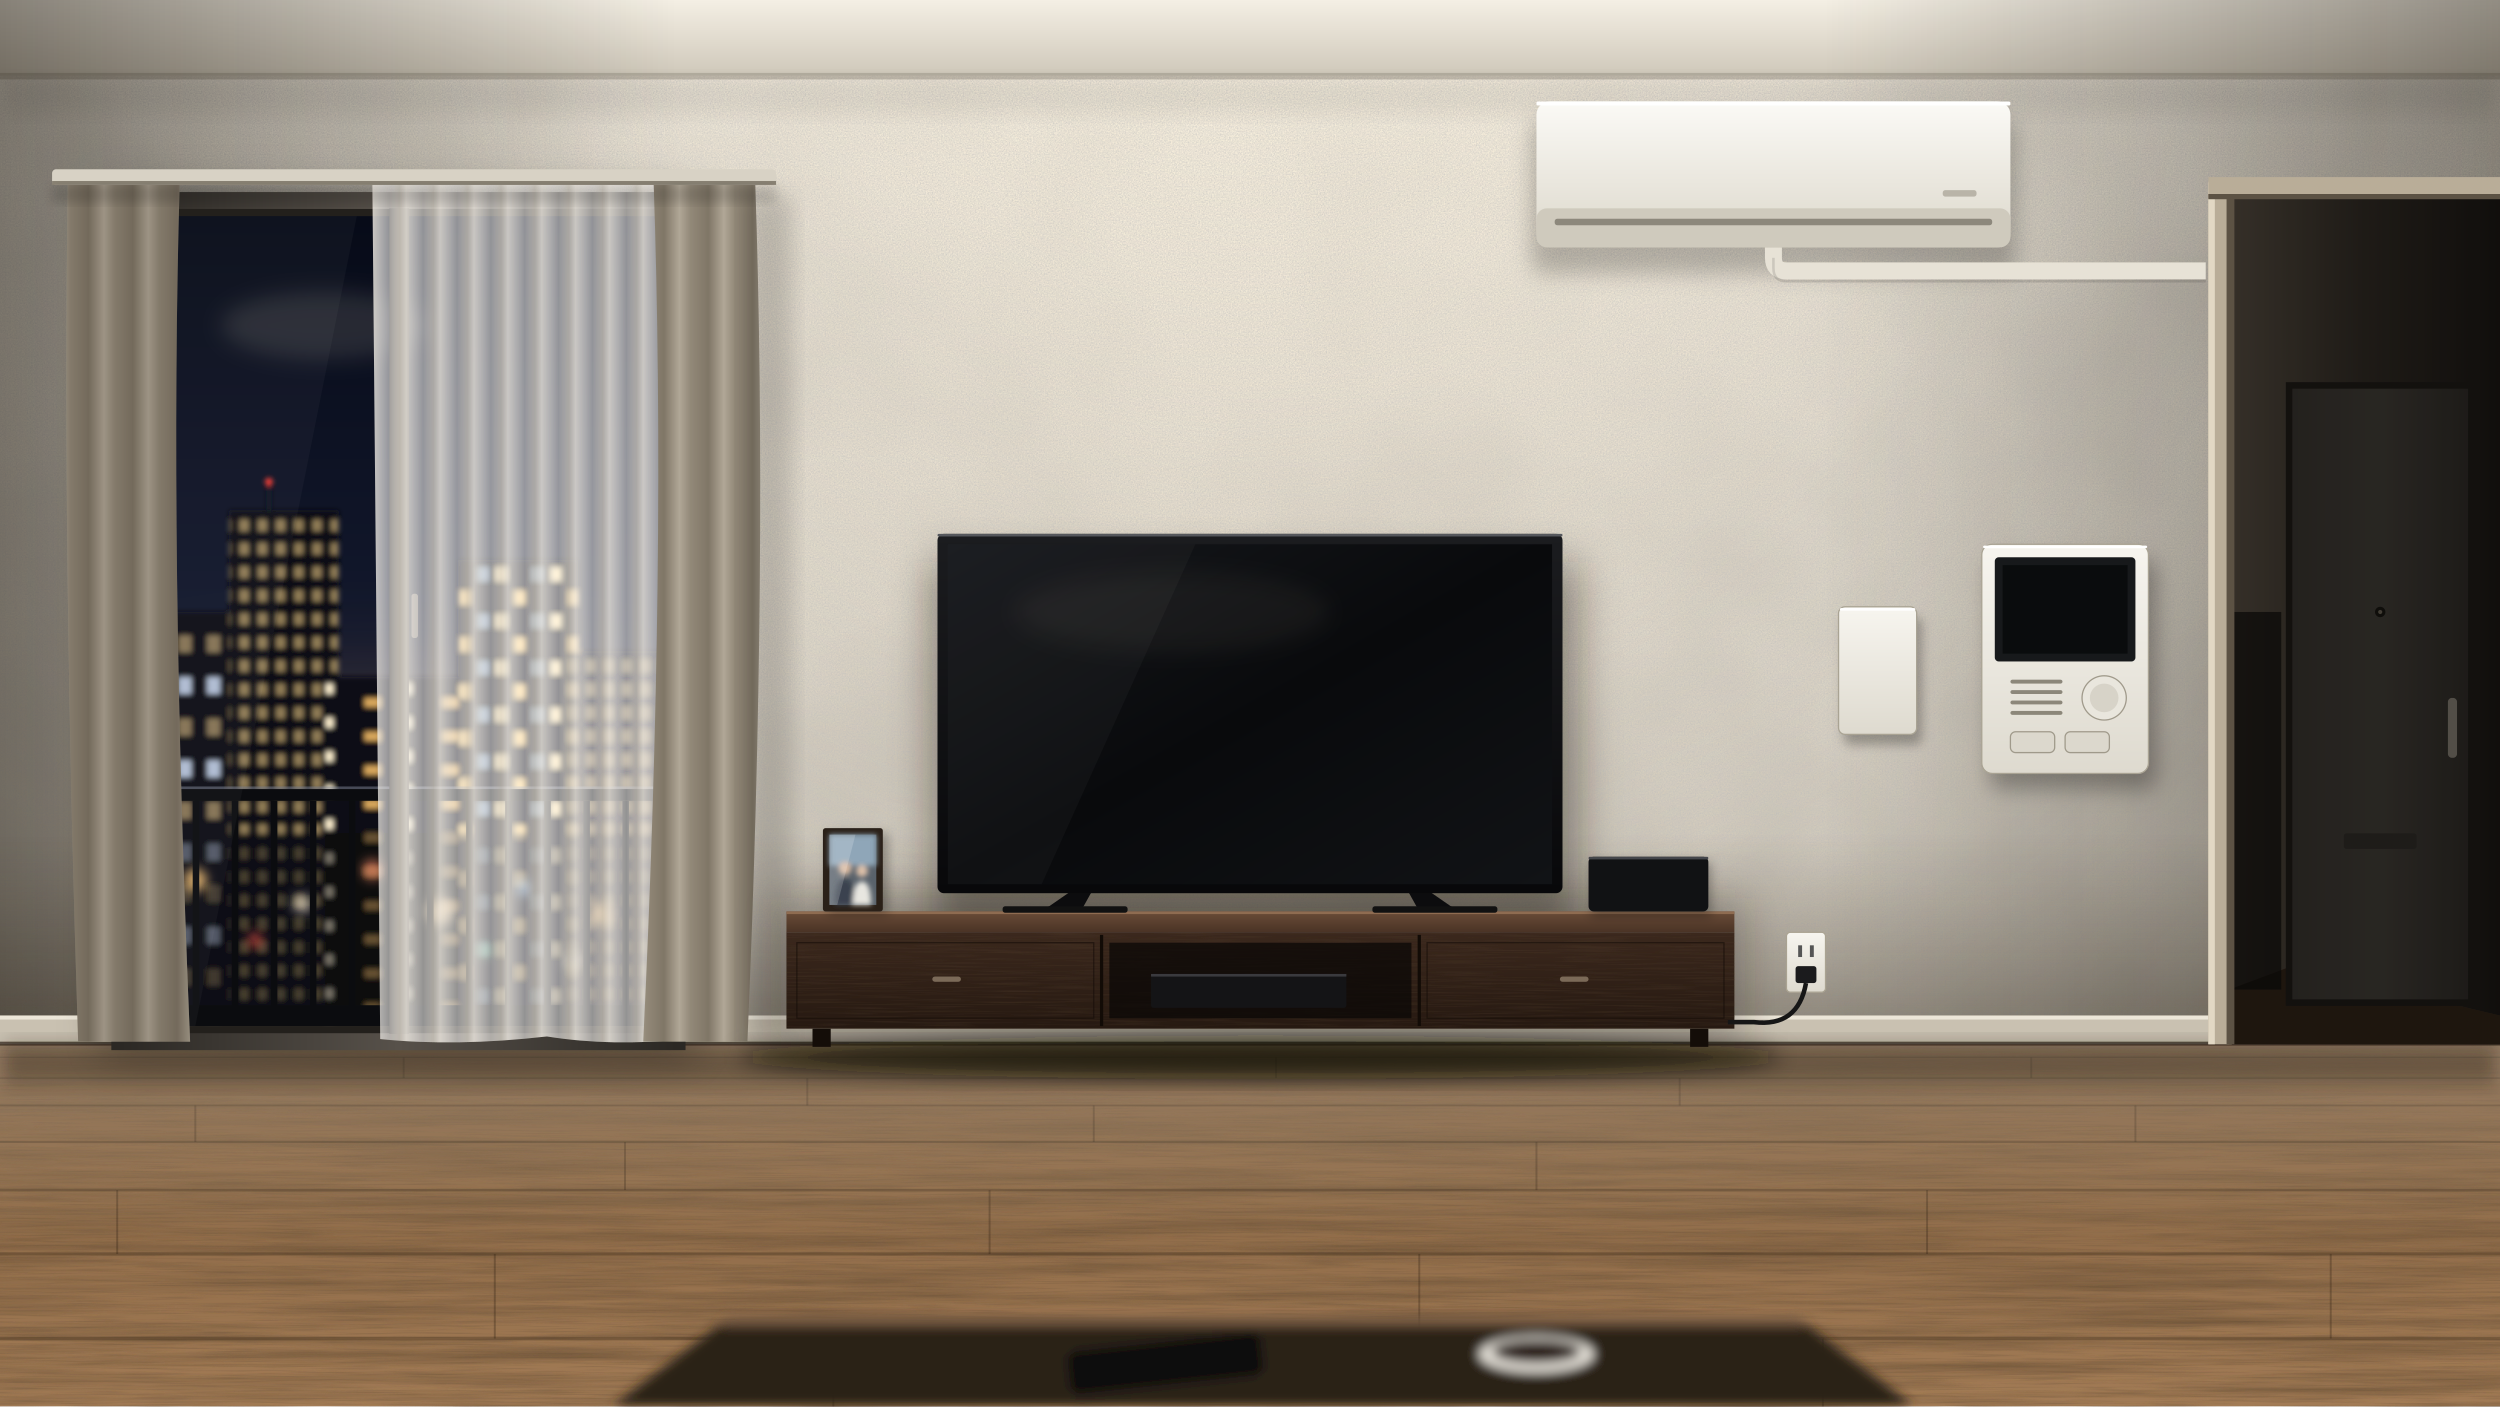
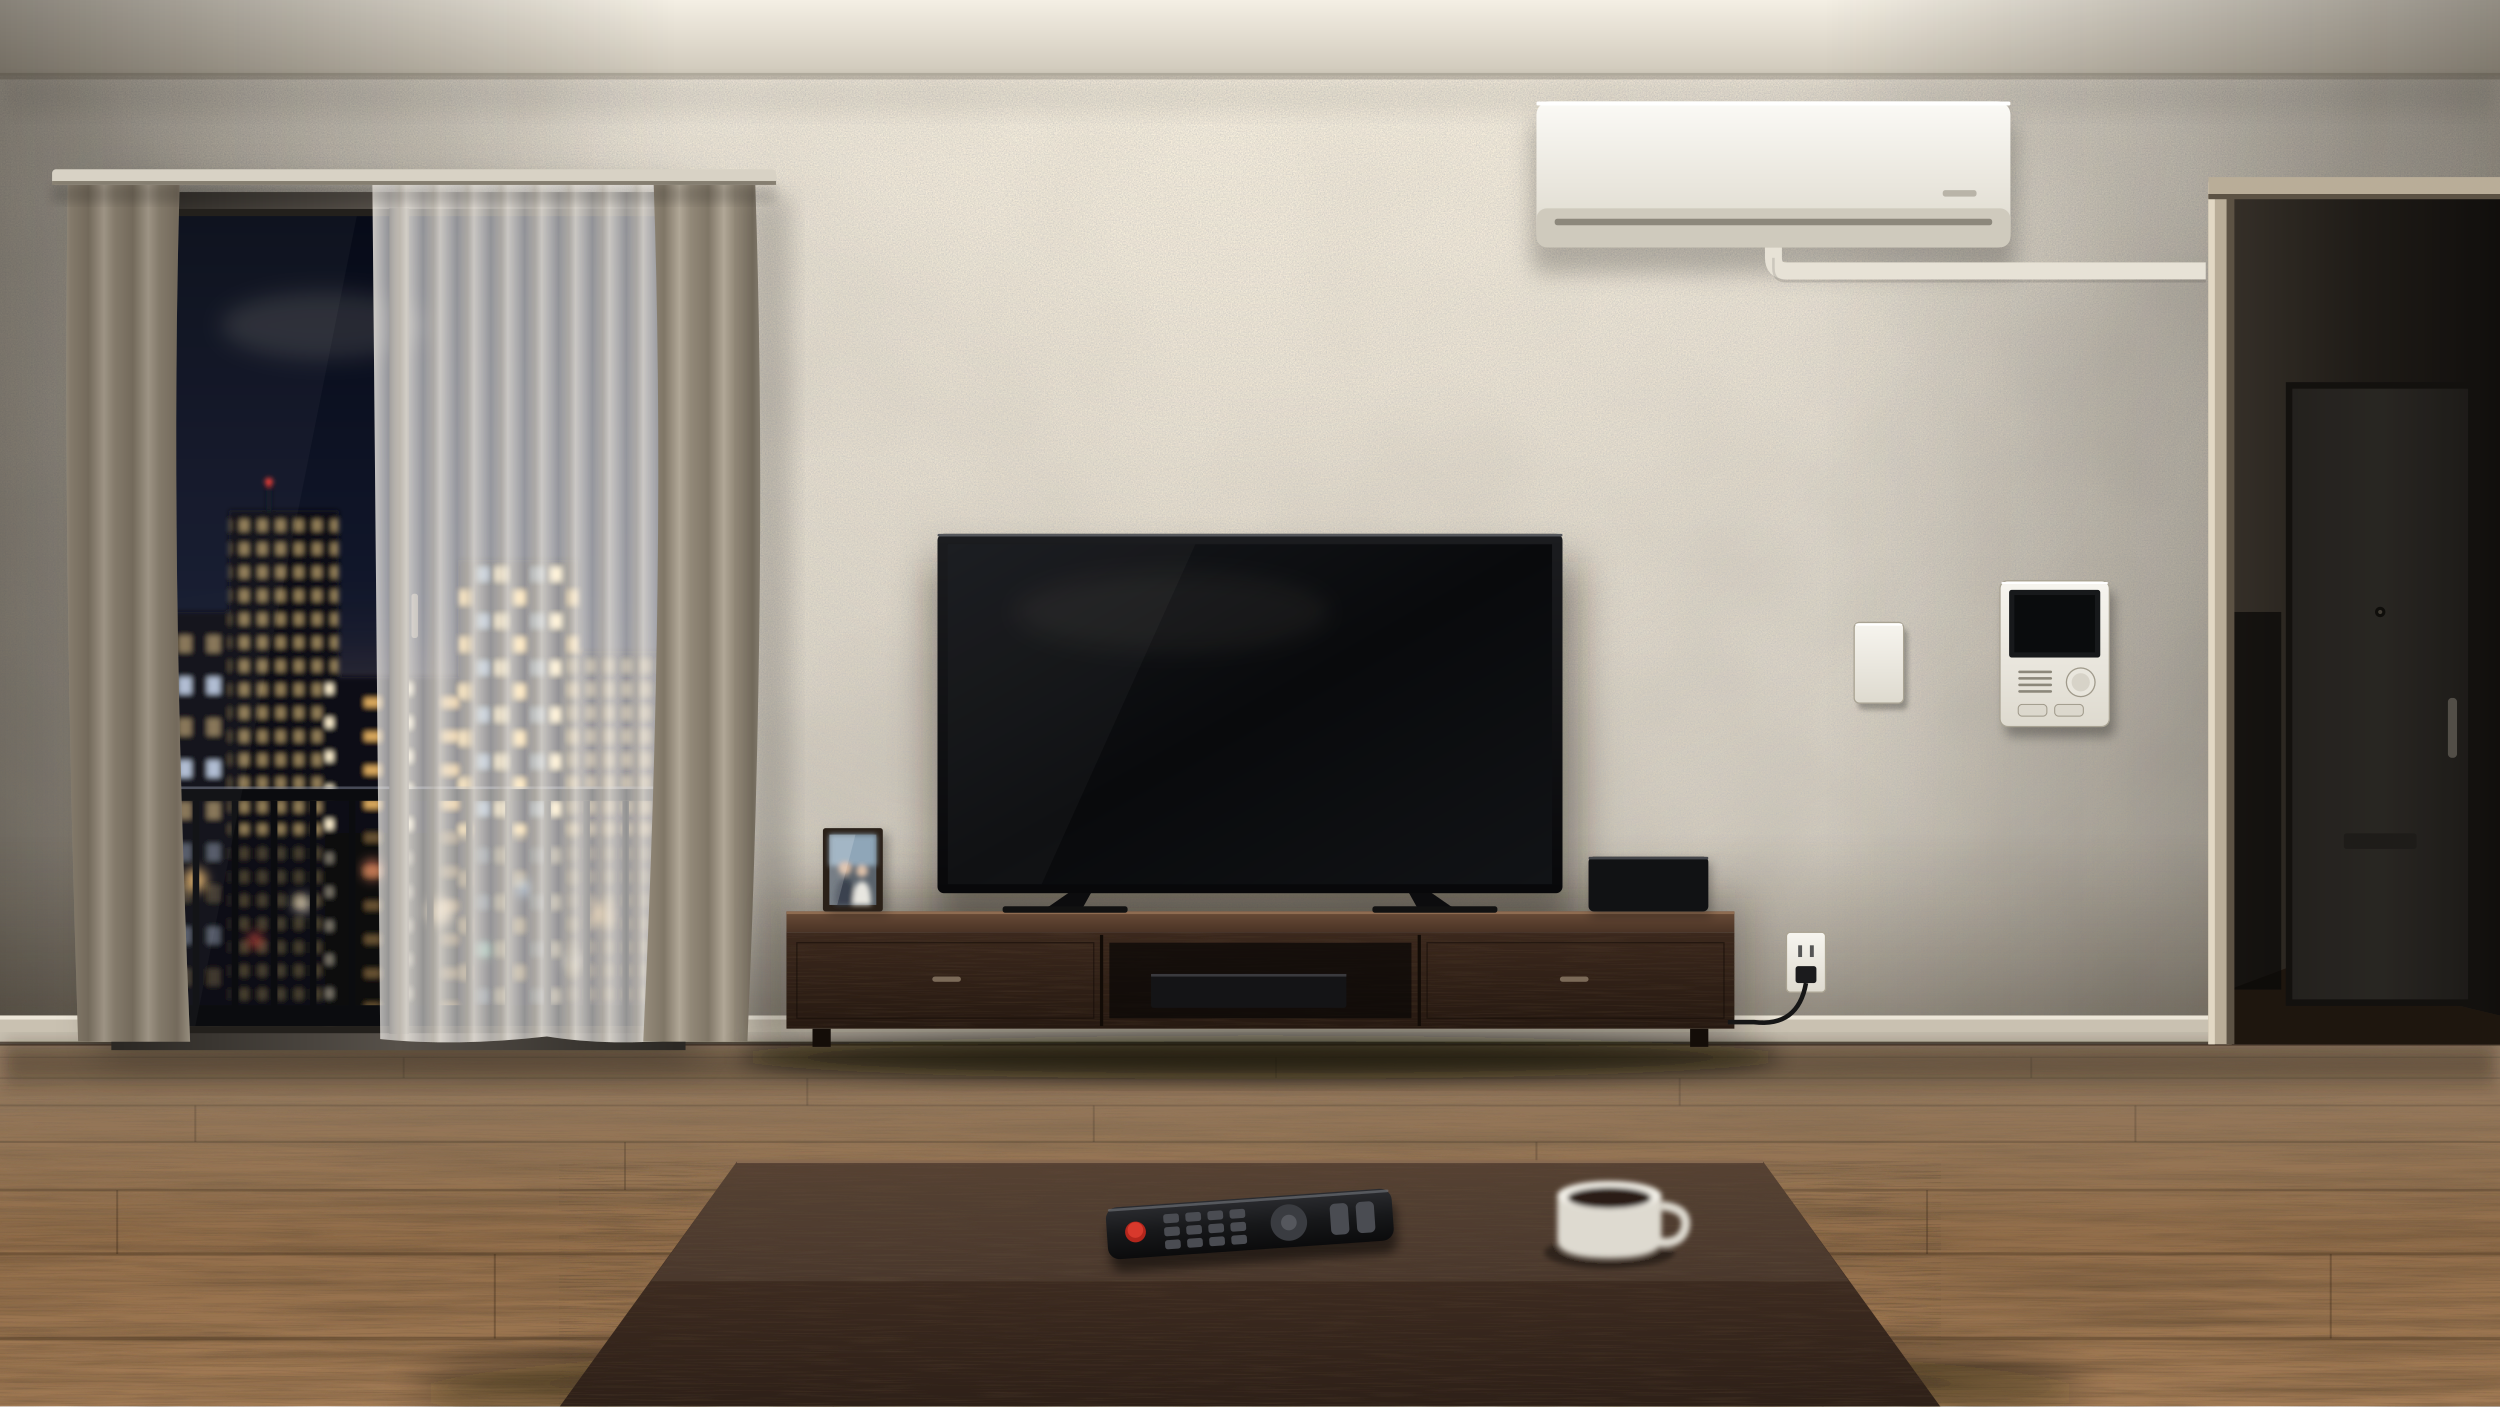
<svg xmlns="http://www.w3.org/2000/svg" viewBox="0 0 1920 1080" width="1920" height="1080">
  <defs>
    <filter id="b2" x="-20%" y="-20%" width="140%" height="140%">
      <feGaussianBlur stdDeviation="2" />
    </filter>
    <filter id="b4" x="-20%" y="-20%" width="140%" height="140%">
      <feGaussianBlur stdDeviation="4" />
    </filter>
    <filter id="b8" x="-30%" y="-30%" width="160%" height="160%">
      <feGaussianBlur stdDeviation="8" />
    </filter>
    <filter id="b16" x="-40%" y="-40%" width="180%" height="180%">
      <feGaussianBlur stdDeviation="16" />
    </filter>
    <filter id="b40" x="-60%" y="-60%" width="220%" height="220%">
      <feGaussianBlur stdDeviation="40" />
    </filter>
    <filter id="wallNoise" x="0" y="0" width="100%" height="100%">
      <feTurbulence type="fractalNoise" baseFrequency="0.85" numOctaves="2" seed="7" />
      <feColorMatrix values="0 0 0 0 0.5  0 0 0 0 0.5  0 0 0 0 0.5  0.9 0.9 0.9 0 -0.95" />
    </filter>
    <filter id="wallMottle" x="0" y="0" width="100%" height="100%">
      <feTurbulence type="fractalNoise" baseFrequency="0.006" numOctaves="3" seed="3" />
      <feColorMatrix values="0 0 0 0 0  0 0 0 0 0  0 0 0 0 0  1.2 0 0 0 -0.45" />
    </filter>
    <filter id="woodGrain" x="0" y="0" width="100%" height="100%">
      <feTurbulence type="fractalNoise" baseFrequency="0.004 0.11" numOctaves="4" seed="11" />
      <feColorMatrix values="0 0 0 0 0.16  0 0 0 0 0.09  0 0 0 0 0.04  1.6 0 0 0 -0.55" />
    </filter>
    <filter id="woodGrainFine" x="0" y="0" width="100%" height="100%">
      <feTurbulence type="fractalNoise" baseFrequency="0.02 0.7" numOctaves="2" seed="23" />
      <feColorMatrix values="0 0 0 0 0.1  0 0 0 0 0.06  0 0 0 0 0.03  1.1 0 0 0 -0.5" />
    </filter>
    <linearGradient id="wallBase" x1="0" y1="0" x2="0" y2="1">
      <stop offset="0" stop-color="#e9e3d6" />
      <stop offset=".55" stop-color="#d8d1c3" />
      <stop offset="1" stop-color="#bfb7a8" />
    </linearGradient>
    <radialGradient id="lightPool" cx="960" cy="-60" r="1250" gradientUnits="userSpaceOnUse">
      <stop offset="0" stop-color="#fff6e2" stop-opacity=".75" />
      <stop offset=".45" stop-color="#fff2dc" stop-opacity=".22" />
      <stop offset="1" stop-color="#fff" stop-opacity="0" />
    </radialGradient>
    <linearGradient id="aoL" x1="0" x2="1">
      <stop offset="0" stop-color="#1a140c" stop-opacity=".5" />
      <stop offset="1" stop-color="#1a140c" stop-opacity="0" />
    </linearGradient>
    <linearGradient id="aoR" x1="1" x2="0">
      <stop offset="0" stop-color="#1a140c" stop-opacity=".45" />
      <stop offset="1" stop-color="#1a140c" stop-opacity="0" />
    </linearGradient>
    <linearGradient id="aoB" x1="0" y1="1" x2="0" y2="0">
      <stop offset="0" stop-color="#20170c" stop-opacity=".34" />
      <stop offset="1" stop-color="#20170c" stop-opacity="0" />
    </linearGradient>
    <linearGradient id="ceil" x1="0" y1="0" x2="0" y2="1">
      <stop offset="0" stop-color="#f4efe4" />
      <stop offset="1" stop-color="#cfc8ba" />
    </linearGradient>
    <linearGradient id="floorBase" x1="0" y1="0" x2="0" y2="1">
      <stop offset="0" stop-color="#6d4f35" />
      <stop offset=".35" stop-color="#8b6846" />
      <stop offset="1" stop-color="#a27b55" />
    </linearGradient>
    <linearGradient id="floorGloss" x1="0" y1="0" x2="0" y2="1">
      <stop offset="0" stop-color="#fff3dc" stop-opacity=".26" />
      <stop offset="1" stop-color="#fff3dc" stop-opacity="0" />
    </linearGradient>
    <linearGradient id="sky" x1="0" y1="0" x2="0" y2="1">
      <stop offset="0" stop-color="#070b18" />
      <stop offset=".6" stop-color="#141a30" />
      <stop offset=".85" stop-color="#3a2f3c" />
      <stop offset="1" stop-color="#5a4038" />
    </linearGradient>
    <pattern id="winA" width="14" height="18" patternUnits="userSpaceOnUse">
      <rect width="14" height="18" fill="#0a0d16" />
      <rect x="2" y="3" width="7" height="9" fill="#ffd98a" opacity=".55" />
    </pattern>
    <pattern id="winB" width="42" height="36" patternUnits="userSpaceOnUse">
      <rect width="42" height="36" fill="#0c0f19" />
      <rect x="3" y="4" width="8" height="10" fill="#ffe6ae" />
      <rect x="31" y="4" width="8" height="10" fill="#9fc4e8" opacity=".7" />
      <rect x="17" y="22" width="8" height="10" fill="#ffcf7a" />
    </pattern>
    <pattern id="winC" width="60" height="26" patternUnits="userSpaceOnUse">
      <rect width="60" height="26" fill="#090b13" />
      <rect x="4" y="5" width="12" height="8" fill="#fff0cf" />
      <rect x="40" y="16" width="12" height="7" fill="#ffc46a" opacity=".85" />
    </pattern>
    <pattern id="winD" width="22" height="64" patternUnits="userSpaceOnUse">
      <rect width="22" height="64" fill="#0b0e17" />
      <rect x="5" y="8" width="10" height="13" fill="#d7e6ff" opacity=".8" />
      <rect x="5" y="40" width="10" height="13" fill="#ffd893" opacity=".5" />
    </pattern>
    <clipPath id="glass">
      <rect x="104" y="166" width="404" height="622" />
    </clipPath>
    <linearGradient id="drape" x1="0" x2="34" y2="0" spreadMethod="repeat" gradientUnits="userSpaceOnUse">
      <stop offset="0" stop-color="#8f8676" />
      <stop offset=".35" stop-color="#c9c0af" />
      <stop offset=".6" stop-color="#a59c8b" />
      <stop offset="1" stop-color="#8f8676" />
    </linearGradient>
    <linearGradient id="sheer" x1="0" x2="26" y2="0" spreadMethod="repeat" gradientUnits="userSpaceOnUse">
      <stop offset="0" stop-color="#f6f2ea" stop-opacity=".78" />
      <stop offset=".5" stop-color="#ffffff" stop-opacity=".5" />
      <stop offset=".8" stop-color="#d9d4ca" stop-opacity=".72" />
      <stop offset="1" stop-color="#f6f2ea" stop-opacity=".78" />
    </linearGradient>
    <linearGradient id="frame" x1="0" x2="1">
      <stop offset="0" stop-color="#2b2824" />
      <stop offset=".5" stop-color="#57514a" />
      <stop offset="1" stop-color="#2b2824" />
    </linearGradient>
    <linearGradient id="boardTop" x1="0" y1="0" x2="0" y2="1">
      <stop offset="0" stop-color="#6a4c38" />
      <stop offset="1" stop-color="#4a3325" />
    </linearGradient>
    <linearGradient id="boardFront" x1="0" y1="0" x2="0" y2="1">
      <stop offset="0" stop-color="#3b281d" />
      <stop offset="1" stop-color="#261911" />
    </linearGradient>
    <linearGradient id="bezel" x1="0" y1="0" x2="0" y2="1">
      <stop offset="0" stop-color="#1b1c1f" />
      <stop offset="1" stop-color="#08080a" />
    </linearGradient>
    <linearGradient id="screenOff" x1="0" y1="0" x2="1" y2="1">
      <stop offset="0" stop-color="#16181c" />
      <stop offset=".5" stop-color="#090a0c" />
      <stop offset="1" stop-color="#111316" />
    </linearGradient>
    <linearGradient id="plastic" x1="0" y1="0" x2="0" y2="1">
      <stop offset="0" stop-color="#f7f5ef" />
      <stop offset="1" stop-color="#dedacf" />
    </linearGradient>
    <linearGradient id="hall" x1="0" x2="1">
      <stop offset="0" stop-color="#4a4238" />
      <stop offset=".5" stop-color="#2a251f" />
      <stop offset="1" stop-color="#171411" />
    </linearGradient>
    <linearGradient id="door" x1="0" x2="1">
      <stop offset="0" stop-color="#5d5850" />
      <stop offset=".5" stop-color="#6d675e" />
      <stop offset="1" stop-color="#4a463f" />
    </linearGradient>
    <linearGradient id="ac" x1="0" y1="0" x2="0" y2="1">
      <stop offset="0" stop-color="#fbfaf6" />
      <stop offset=".8" stop-color="#e2ded3" />
      <stop offset="1" stop-color="#bdb8ab" />
    </linearGradient>
  </defs>
  <rect width="1920" height="800" fill="url(#wallBase)" />
  <rect width="1920" height="800" filter="url(#wallMottle)" opacity=".12" />
  <rect width="1920" height="800" fill="url(#lightPool)" />
  <rect width="1920" height="800" filter="url(#wallNoise)" opacity=".5" />
  <rect width="1920" height="58" fill="url(#ceil)" />
  <rect y="56" width="1920" height="5" fill="#9d9688" opacity=".55" />
  <rect y="61" width="1920" height="26" fill="#000" opacity=".07" filter="url(#b8)" />
  <rect width="520" height="800" fill="url(#aoL)" />
  <rect x="1400" width="520" height="800" fill="url(#aoR)" />
  <rect y="640" width="1920" height="160" fill="url(#aoB)" />
  <rect y="800" width="1920" height="280" fill="url(#floorBase)" />
  <rect y="800" width="1920" height="280" filter="url(#woodGrain)" opacity=".85" />
  <rect y="800" width="1920" height="280" filter="url(#woodGrainFine)" opacity=".5" />
  <g stroke="#2a1b10" stroke-opacity=".3" fill="none">
    <path d="M0 812H1920" stroke-width="1" />
    <path d="M0 828H1920" stroke-width="1.2" />
    <path d="M0 849H1920" stroke-width="1.4" />
    <path d="M0 877H1920" stroke-width="1.7" />
    <path d="M0 914H1920" stroke-width="2" />
    <path d="M0 963H1920" stroke-width="2.4" />
    <path d="M0 1028H1920" stroke-width="2.8" />
    <path d="M310 812v16M980 812v16M1560 812v16M620 828v21M1290 828v21M150 849v28M840 849v28M1640 849v28M480 877v37M1180 877v37M90 914v49M760 914v49M1480 914v49M380 963v65M1090 963v65M1790 963v65M640 1028v52M1400 1028v52" stroke-width="1.5" />
  </g>
  <rect y="800" width="1920" height="150" fill="url(#floorGloss)" />
  <rect y="780" width="1920" height="22" fill="#c9c1b1" />
  <rect y="780" width="1920" height="3" fill="#ece6d8" />
  <rect y="800" width="1920" height="3" fill="#2c2015" opacity=".7" />
  <rect y="802" width="1920" height="30" fill="#1c130a" opacity=".35" filter="url(#b8)" />
  <g>
    <rect x="1712" y="150" width="208" height="652" fill="url(#hall)" />
    <path d="M1712 802 L1920 802 L1920 780 L1760 742 L1712 760Z" fill="#4a3624" />
    <path d="M1712 802 L1920 802 L1920 780 L1760 742 L1712 760Z" fill="#000" opacity=".45" />
    <rect x="1758" y="296" width="140" height="474" fill="url(#door)" />
    <rect x="1758" y="296" width="140" height="474" fill="#0d0b09" opacity=".55" />
    <rect x="1758" y="296" width="140" height="474" fill="none" stroke="#1a1714" stroke-width="5" />
    <circle cx="1828" cy="470" r="4" fill="#15130f" />
    <circle cx="1828" cy="470" r="1.6" fill="#8a8170" opacity=".6" />
    <rect x="1880" y="536" width="7" height="46" rx="3" fill="#8f897c" opacity=".7" />
    <rect x="1800" y="640" width="56" height="12" rx="2" fill="#2a2723" />
    <rect x="1712" y="470" width="40" height="290" fill="#0c0a08" opacity=".7" />
    <rect x="1712" y="150" width="208" height="652" fill="#000" opacity=".28" />
    <rect x="1696" y="140" width="18" height="662" fill="#b9ad98" />
    <rect x="1696" y="140" width="5" height="662" fill="#e2d8c4" />
    <rect x="1710" y="150" width="6" height="652" fill="#5c5244" />
    <rect x="1696" y="136" width="224" height="16" fill="#b9ad98" />
    <rect x="1696" y="149" width="224" height="4" fill="#5c5244" />
  </g>
  <g>
    <rect x="78" y="146" width="456" height="666" fill="#000" opacity=".3" filter="url(#b16)" />
    <rect x="92" y="154" width="428" height="646" fill="#23201c" />
    <g clip-path="url(#glass)">
      <rect x="104" y="166" width="404" height="622" fill="url(#sky)" />
      <ellipse cx="300" cy="640" rx="330" ry="110" fill="#c98a52" opacity=".28" filter="url(#b40)" />
      <g filter="url(#b2)">
        <rect x="96" y="470" width="92" height="330" fill="url(#winD)" />
        <rect x="176" y="392" width="84" height="400" fill="url(#winA)" />
        <rect x="250" y="520" width="130" height="280" fill="url(#winC)" />
        <rect x="352" y="430" width="92" height="370" fill="url(#winB)" />
        <rect x="430" y="500" width="90" height="300" fill="url(#winA)" opacity=".8" />
        <rect x="205" y="372" width="3" height="22" fill="#11131c" />
        <circle cx="206.5" cy="370" r="3" fill="#ff3b30" />
        <rect x="96" y="640" width="424" height="160" fill="#07090f" opacity=".55" />
      </g>
      <g filter="url(#b4)">
        <circle cx="150" cy="676" r="9" fill="#ffc977" opacity=".8" />
        <circle cx="232" cy="694" r="7" fill="#fff1d4" opacity=".7" />
        <circle cx="286" cy="668" r="8" fill="#ff8f6a" opacity=".65" />
        <circle cx="338" cy="700" r="10" fill="#ffd9a0" opacity=".7" />
        <circle cx="402" cy="682" r="6" fill="#9fd0ff" opacity=".6" />
        <circle cx="462" cy="702" r="9" fill="#ffc977" opacity=".7" />
        <circle cx="196" cy="722" r="6" fill="#ff5a4a" opacity=".6" />
        <circle cx="372" cy="730" r="5" fill="#7dffb0" opacity=".55" />
        <circle cx="120" cy="716" r="6" fill="#fff" opacity=".45" />
        <circle cx="440" cy="738" r="7" fill="#fff0c0" opacity=".5" />
      </g>
      <g fill="#0b0c0f">
        <rect x="96" y="606" width="424" height="9" />
        <rect x="96" y="772" width="424" height="20" />
        <path d="M118 615h5v160h-5zM148 615h5v160h-5zM178 615h5v160h-5zM208 615h5v160h-5zM238 615h5v160h-5zM268 615h5v160h-5zM298 615h5v160h-5zM328 615h5v160h-5zM358 615h5v160h-5zM388 615h5v160h-5zM418 615h5v160h-5zM448 615h5v160h-5zM478 615h5v160h-5z" />
      </g>
      <rect x="96" y="604" width="424" height="2" fill="#7f8695" opacity=".5" />
      <path d="M104 166h170L150 788h-46z" fill="#fff" opacity=".035" />
      <ellipse cx="250" cy="250" rx="80" ry="26" fill="#fff3d8" opacity=".12" filter="url(#b8)" />
    </g>
    <rect x="92" y="154" width="428" height="646" fill="none" stroke="url(#frame)" stroke-width="13" />
    <rect x="299" y="160" width="15" height="634" fill="url(#frame)" />
    <rect x="316" y="456" width="5" height="34" rx="2" fill="#77706a" />
    <path d="M286 142 H526 V798 Q470 804 420 796 Q350 804 292 798 Z" fill="url(#sheer)" />
    <path d="M286 142 H526 V798 Q470 804 420 796 Q350 804 292 798 Z" fill="#fff8ea" opacity=".12" />
    <path d="M52 140 H138 Q130 420 146 800 H60 Q48 430 52 140Z" fill="url(#drape)" />
    <path d="M52 140 H138 Q130 420 146 800 H60 Q48 430 52 140Z" fill="#2a2216" opacity=".28" />
    <path d="M502 140 H580 Q590 430 574 800 H494 Q512 430 502 140Z" fill="url(#drape)" />
    <path d="M502 140 H580 Q590 430 574 800 H494 Q512 430 502 140Z" fill="#2a2216" opacity=".16" />
    <rect x="574" y="150" width="34" height="650" fill="#000" opacity=".16" filter="url(#b8)" />
    <rect x="40" y="130" width="556" height="12" rx="3" fill="#d8d2c5" />
    <rect x="40" y="139" width="556" height="3" fill="#8c8576" />
    <rect x="40" y="142" width="556" height="14" fill="#000" opacity=".15" filter="url(#b4)" />
  </g>
  <g>
    <rect x="1176" y="92" width="372" height="118" rx="10" fill="#000" opacity=".22" filter="url(#b8)" />
    <rect x="1180" y="78" width="364" height="112" rx="10" fill="url(#ac)" />
    <rect x="1180" y="160" width="364" height="30" rx="8" fill="#cfcabd" />
    <rect x="1194" y="168" width="336" height="5" rx="2" fill="#8d887c" />
    <rect x="1180" y="78" width="364" height="3" rx="1" fill="#fff" />
    <rect x="1492" y="146" width="26" height="5" rx="2" fill="#b9b4a8" />
    <path d="M1362 190 v8 q0 10 10 10 h322" fill="none" stroke="#e7e2d6" stroke-width="13" />
    <path d="M1362 190 v8 q0 10 10 10 h322" fill="none" stroke="#000" stroke-opacity=".12" stroke-width="2" transform="translate(0 8)" />
  </g>
  <g>
    <rect x="716" y="432" width="496" height="290" fill="#1a130a" opacity=".42" filter="url(#b16)" />
    <rect x="600" y="690" width="740" height="110" fill="#1a130a" opacity=".3" filter="url(#b16)" />
    <ellipse cx="968" cy="812" rx="400" ry="16" fill="#0d0804" opacity=".7" filter="url(#b8)" />
    <rect x="604" y="700" width="728" height="16" fill="url(#boardTop)" />
    <rect x="604" y="700" width="728" height="2" fill="#a07a5c" opacity=".7" />
    <rect x="604" y="716" width="728" height="74" fill="url(#boardFront)" />
    <rect x="604" y="716" width="728" height="74" filter="url(#woodGrainFine)" opacity=".5" />
    <path d="M846 718v70M1090 718v70" stroke="#120b06" stroke-width="2.5" />
    <rect x="612" y="724" width="228" height="58" fill="none" stroke="#150d08" stroke-opacity=".6" />
    <rect x="852" y="724" width="232" height="58" fill="#0a0705" opacity=".75" />
    <rect x="1096" y="724" width="228" height="58" fill="none" stroke="#150d08" stroke-opacity=".6" />
    <rect x="884" y="748" width="150" height="26" rx="2" fill="#141416" />
    <rect x="884" y="748" width="150" height="2" fill="#3a3a3e" />
    <rect x="716" y="750" width="22" height="4" rx="2" fill="#7b6a58" />
    <rect x="1198" y="750" width="22" height="4" rx="2" fill="#7b6a58" />
    <rect x="624" y="790" width="14" height="14" fill="#140d08" />
    <rect x="1298" y="790" width="14" height="14" fill="#140d08" />
    <path d="M800 700l26-18h14l-10 18zM1120 700l-26-18h-14l10 18z" fill="#0c0c0e" />
    <rect x="770" y="696" width="96" height="5" rx="2" fill="#111" />
    <rect x="1054" y="696" width="96" height="5" rx="2" fill="#111" />
    <rect x="720" y="410" width="480" height="276" rx="5" fill="url(#bezel)" />
    <rect x="720" y="410" width="480" height="2" rx="1" fill="#55575c" />
    <rect x="728" y="418" width="464" height="261" fill="url(#screenOff)" />
    <path d="M728 418h190L800 679h-72z" fill="#fff" opacity=".03" />
    <ellipse cx="900" cy="470" rx="120" ry="30" fill="#fff0d0" opacity=".05" filter="url(#b8)" />
    <rect x="636" y="640" width="46" height="62" fill="#000" opacity=".3" filter="url(#b4)" />
    <rect x="632" y="636" width="46" height="64" rx="2" fill="#2a2018" />
    <rect x="637" y="641" width="36" height="54" fill="#59626b" />
    <g filter="url(#b2)">
      <rect x="637" y="641" width="36" height="24" fill="#8fa6b8" />
      <circle cx="649" cy="667" r="5" fill="#d9b9a0" />
      <path d="M641 695q0-20 8-20t8 20z" fill="#3b4250" />
      <circle cx="662" cy="669" r="4.5" fill="#dcc0a8" />
      <path d="M655 695q0-18 7-18t7 18z" fill="#e8e6e0" />
    </g>
    <path d="M637 641h20l-14 54h-6z" fill="#fff" opacity=".18" />
    <rect x="1222" y="662" width="92" height="42" fill="#000" opacity=".3" filter="url(#b4)" />
    <rect x="1220" y="658" width="92" height="42" rx="4" fill="#111214" />
    <rect x="1220" y="658" width="92" height="2" rx="1" fill="#44464b" />
    <rect x="1372" y="716" width="30" height="46" rx="3" fill="url(#plastic)" stroke="#aaa392" />
    <rect x="1381" y="726" width="3" height="9" fill="#555" />
    <rect x="1390" y="726" width="3" height="9" fill="#555" />
    <rect x="1379" y="742" width="16" height="13" rx="2" fill="#1b1b1d" />
    <path d="M1387 755 q-6 34 -40 30 h-20" fill="none" stroke="#161616" stroke-width="3.5" />
  </g>
  <g>
-     <rect x="1416" y="474" width="60" height="98" rx="5" fill="#000" opacity=".28" filter="url(#b4)" />
-     <rect x="1412" y="466" width="60" height="98" rx="5" fill="url(#plastic)" />
-     <rect x="1412" y="466" width="60" height="98" rx="5" fill="none" stroke="#a9a393" stroke-width="1" />
-     <rect x="1413" y="467" width="58" height="2" rx="1" fill="#fff" />
-   </g>
-   <g>
-     <rect x="1528" y="430" width="128" height="176" rx="8" fill="#000" opacity=".3" filter="url(#b8)" />
-     <rect x="1522" y="418" width="128" height="176" rx="8" fill="url(#plastic)" />
-     <rect x="1522" y="418" width="128" height="176" rx="8" fill="none" stroke="#a9a393" />
-     <rect x="1523" y="419" width="126" height="2" rx="1" fill="#fff" />
-     <rect x="1532" y="428" width="108" height="80" rx="3" fill="#17191b" />
-     <rect x="1538" y="434" width="96" height="68" fill="#0a0c0d" />
+     <rect x="1427" y="483" width="38" height="62" rx="4" fill="#000" opacity=".28" filter="url(#b2)" />
+     <rect x="1424" y="478" width="38" height="62" rx="4" fill="url(#plastic)" />
+     <rect x="1424" y="478" width="38" height="62" rx="4" fill="none" stroke="#a9a393" stroke-width="1" />
+     <rect x="1425" y="479" width="36" height="1.5" rx="1" fill="#fff" />
+   </g>
+   <g>
+     <rect x="1540" y="454" width="84" height="112" rx="6" fill="#000" opacity=".3" filter="url(#b4)" />
+     <rect x="1536" y="446" width="84" height="112" rx="6" fill="url(#plastic)" />
+     <rect x="1536" y="446" width="84" height="112" rx="6" fill="none" stroke="#a9a393" />
+     <rect x="1537" y="447" width="82" height="1.5" rx="1" fill="#fff" />
+     <rect x="1543" y="453" width="70" height="52" rx="2" fill="#17191b" />
+     <rect x="1547" y="457" width="62" height="44" fill="#0a0c0d" />
    <g fill="#8c877a">
-       <rect x="1544" y="522" width="40" height="3" rx="1.5" />
-       <rect x="1544" y="530" width="40" height="3" rx="1.5" />
-       <rect x="1544" y="538" width="40" height="3" rx="1.5" />
-       <rect x="1544" y="546" width="40" height="3" rx="1.5" />
-     </g>
-     <circle cx="1616" cy="536" r="17" fill="#e9e6dd" stroke="#a09a8b" />
-     <circle cx="1616" cy="536" r="11" fill="#d7d3c8" />
-     <rect x="1544" y="562" width="34" height="16" rx="4" fill="#dcd8cd" stroke="#a09a8b" />
-     <rect x="1586" y="562" width="34" height="16" rx="4" fill="#dcd8cd" stroke="#a09a8b" />
-   </g>
-   <g filter="url(#b4)">
-     <path d="M470 1080 L560 1012 H1380 L1470 1080Z" fill="#2c2019" />
-     <path d="M560 1012 H1380 l8 6 H552z" fill="#8a6a50" opacity=".8" />
-     <rect x="820" y="1030" width="150" height="34" rx="8" fill="#0e0e10" transform="rotate(-6 895 1047)" />
-     <ellipse cx="1180" cy="1040" rx="44" ry="14" fill="#e9e5dc" />
-     <ellipse cx="1180" cy="1038" rx="34" ry="9" fill="#2a1d14" />
+       <rect x="1550" y="515" width="26" height="2" rx="1" />
+       <rect x="1550" y="520" width="26" height="2" rx="1" />
+       <rect x="1550" y="525" width="26" height="2" rx="1" />
+       <rect x="1550" y="530" width="26" height="2" rx="1" />
+     </g>
+     <circle cx="1598" cy="524" r="11" fill="#e9e6dd" stroke="#a09a8b" />
+     <circle cx="1598" cy="524" r="7" fill="#d7d3c8" />
+     <rect x="1550" y="541" width="22" height="9" rx="3" fill="#dcd8cd" stroke="#a09a8b" stroke-width=".8" />
+     <rect x="1578" y="541" width="22" height="9" rx="3" fill="#dcd8cd" stroke="#a09a8b" stroke-width=".8" />
+   </g>
+   <defs>
+     <linearGradient id="tblTop" x1="0" y1="0" x2="0" y2="1">
+       <stop offset="0" stop-color="#4a3528" />
+       <stop offset="1" stop-color="#2e2018" />
+     </linearGradient>
+     <linearGradient id="rem" x1="0" y1="0" x2="0" y2="1">
+       <stop offset="0" stop-color="#2b2c30" />
+       <stop offset=".5" stop-color="#17181a" />
+       <stop offset="1" stop-color="#0b0b0c" />
+     </linearGradient>
+   </defs>
+   <g>
+     <ellipse cx="960" cy="1070" rx="640" ry="40" fill="#0d0804" opacity=".6" filter="url(#b16)" />
+     <path d="M430 1080 L566 892 H1354 L1490 1080Z" fill="url(#tblTop)" />
+     <path d="M430 1080 L566 892 H1354 L1490 1080Z" filter="url(#woodGrainFine)" opacity=".55" />
+     <path d="M566 892 H1354" stroke="#8a6a50" stroke-width="2.5" opacity=".8" />
+     <path d="M566 892 H1354 L1420 984 H500Z" fill="#fff0d8" opacity=".07" />
+     <g filter="url(#b2)">
+       <ellipse cx="1236" cy="962" rx="50" ry="12" fill="#000" opacity=".4" />
+       <path d="M1196 918 v34 q0 14 40 14 t40 -14 v-34z" fill="#dedad0" />
+       <ellipse cx="1236" cy="918" rx="40" ry="11" fill="#f1eee6" />
+       <ellipse cx="1236" cy="920" rx="32" ry="8" fill="#2a1d14" />
+       <path d="M1276 926 q22 2 18 18 q-4 12 -20 10" fill="none" stroke="#dedad0" stroke-width="7" />
+     </g>
+     <g transform="rotate(-4 960 942)">
+       <rect x="852" y="930" width="220" height="40" rx="9" fill="#000" opacity=".5" filter="url(#b4)" />
+       <rect x="850" y="920" width="220" height="40" rx="9" fill="url(#rem)" />
+       <rect x="852" y="921" width="216" height="2" rx="1" fill="#6a6c72" opacity=".7" />
+       <circle cx="872" cy="940" r="8" fill="#b3261c" />
+       <circle cx="872" cy="938.5" r="6" fill="#d8392c" />
+       <g fill="#4a4c52">
+         <rect x="894" y="928" width="12" height="7" rx="2" />
+         <rect x="911" y="928" width="12" height="7" rx="2" />
+         <rect x="928" y="928" width="12" height="7" rx="2" />
+         <rect x="945" y="928" width="12" height="7" rx="2" />
+         <rect x="894" y="938" width="12" height="7" rx="2" />
+         <rect x="911" y="938" width="12" height="7" rx="2" />
+         <rect x="928" y="938" width="12" height="7" rx="2" />
+         <rect x="945" y="938" width="12" height="7" rx="2" />
+         <rect x="894" y="948" width="12" height="7" rx="2" />
+         <rect x="911" y="948" width="12" height="7" rx="2" />
+         <rect x="928" y="948" width="12" height="7" rx="2" />
+         <rect x="945" y="948" width="12" height="7" rx="2" />
+         <rect x="1022" y="929" width="14" height="24" rx="4" />
+         <rect x="1042" y="929" width="14" height="24" rx="4" />
+       </g>
+       <circle cx="990" cy="941" r="14" fill="#3a3c41" />
+       <circle cx="990" cy="941" r="6" fill="#55575d" />
+     </g>
  </g>
</svg>
